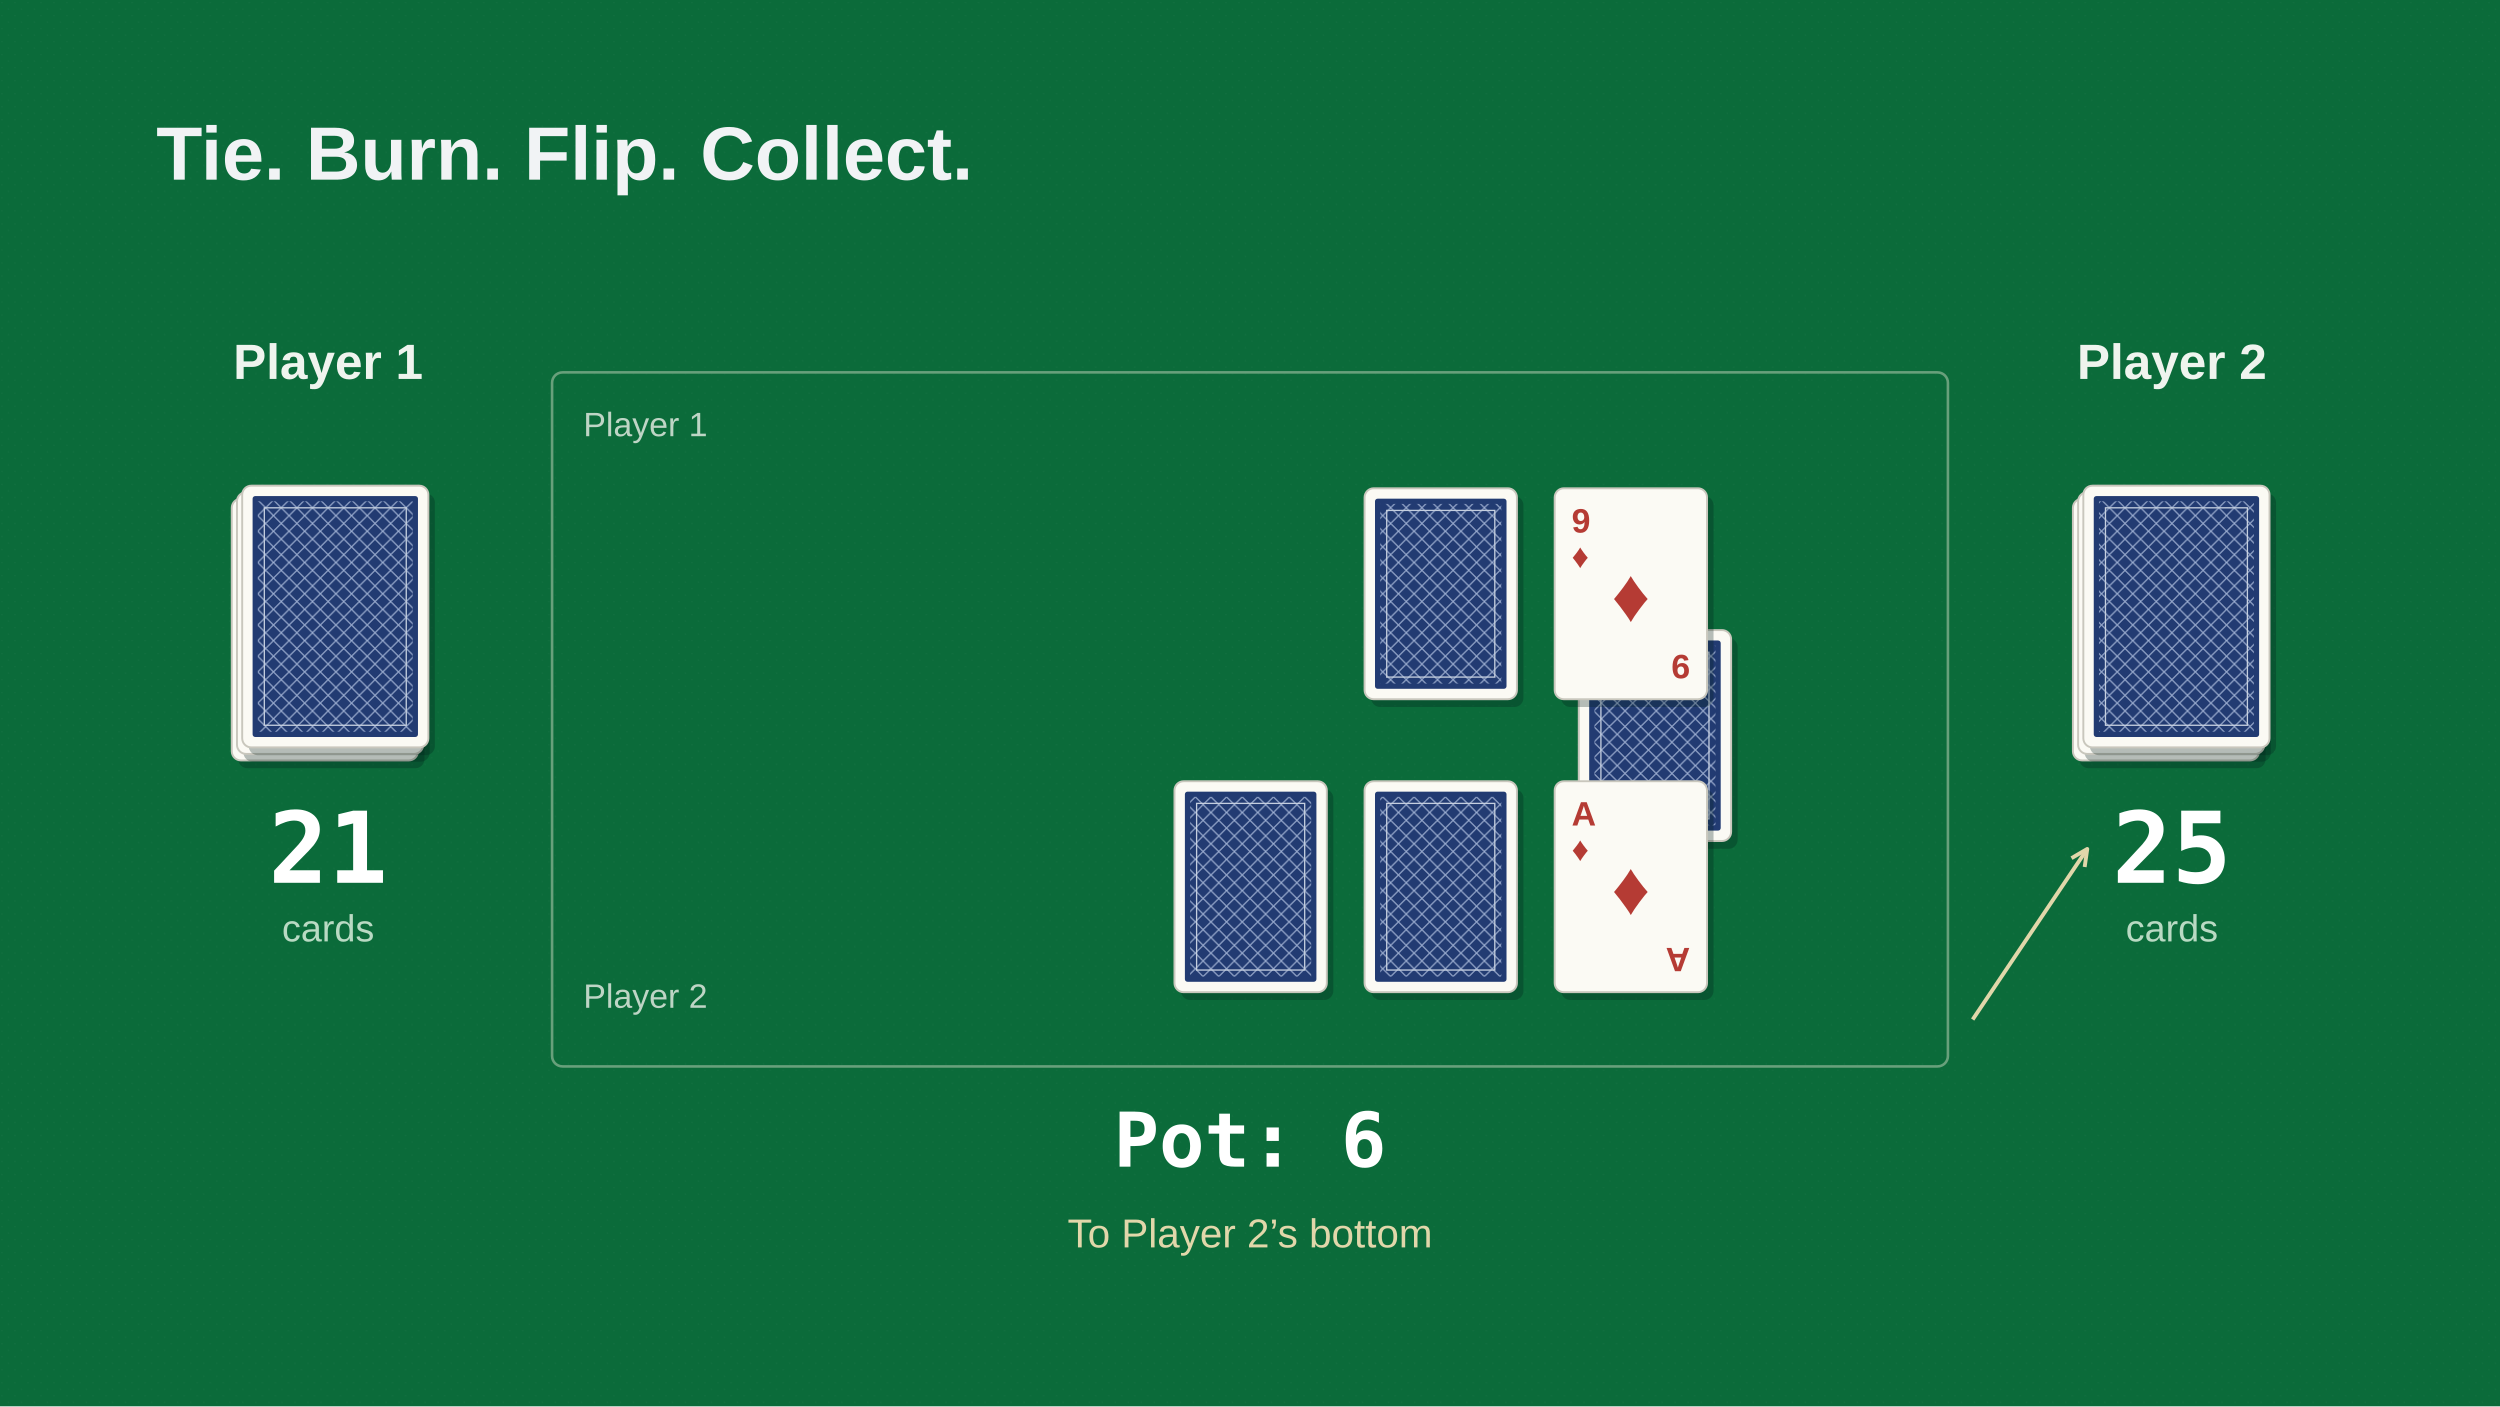
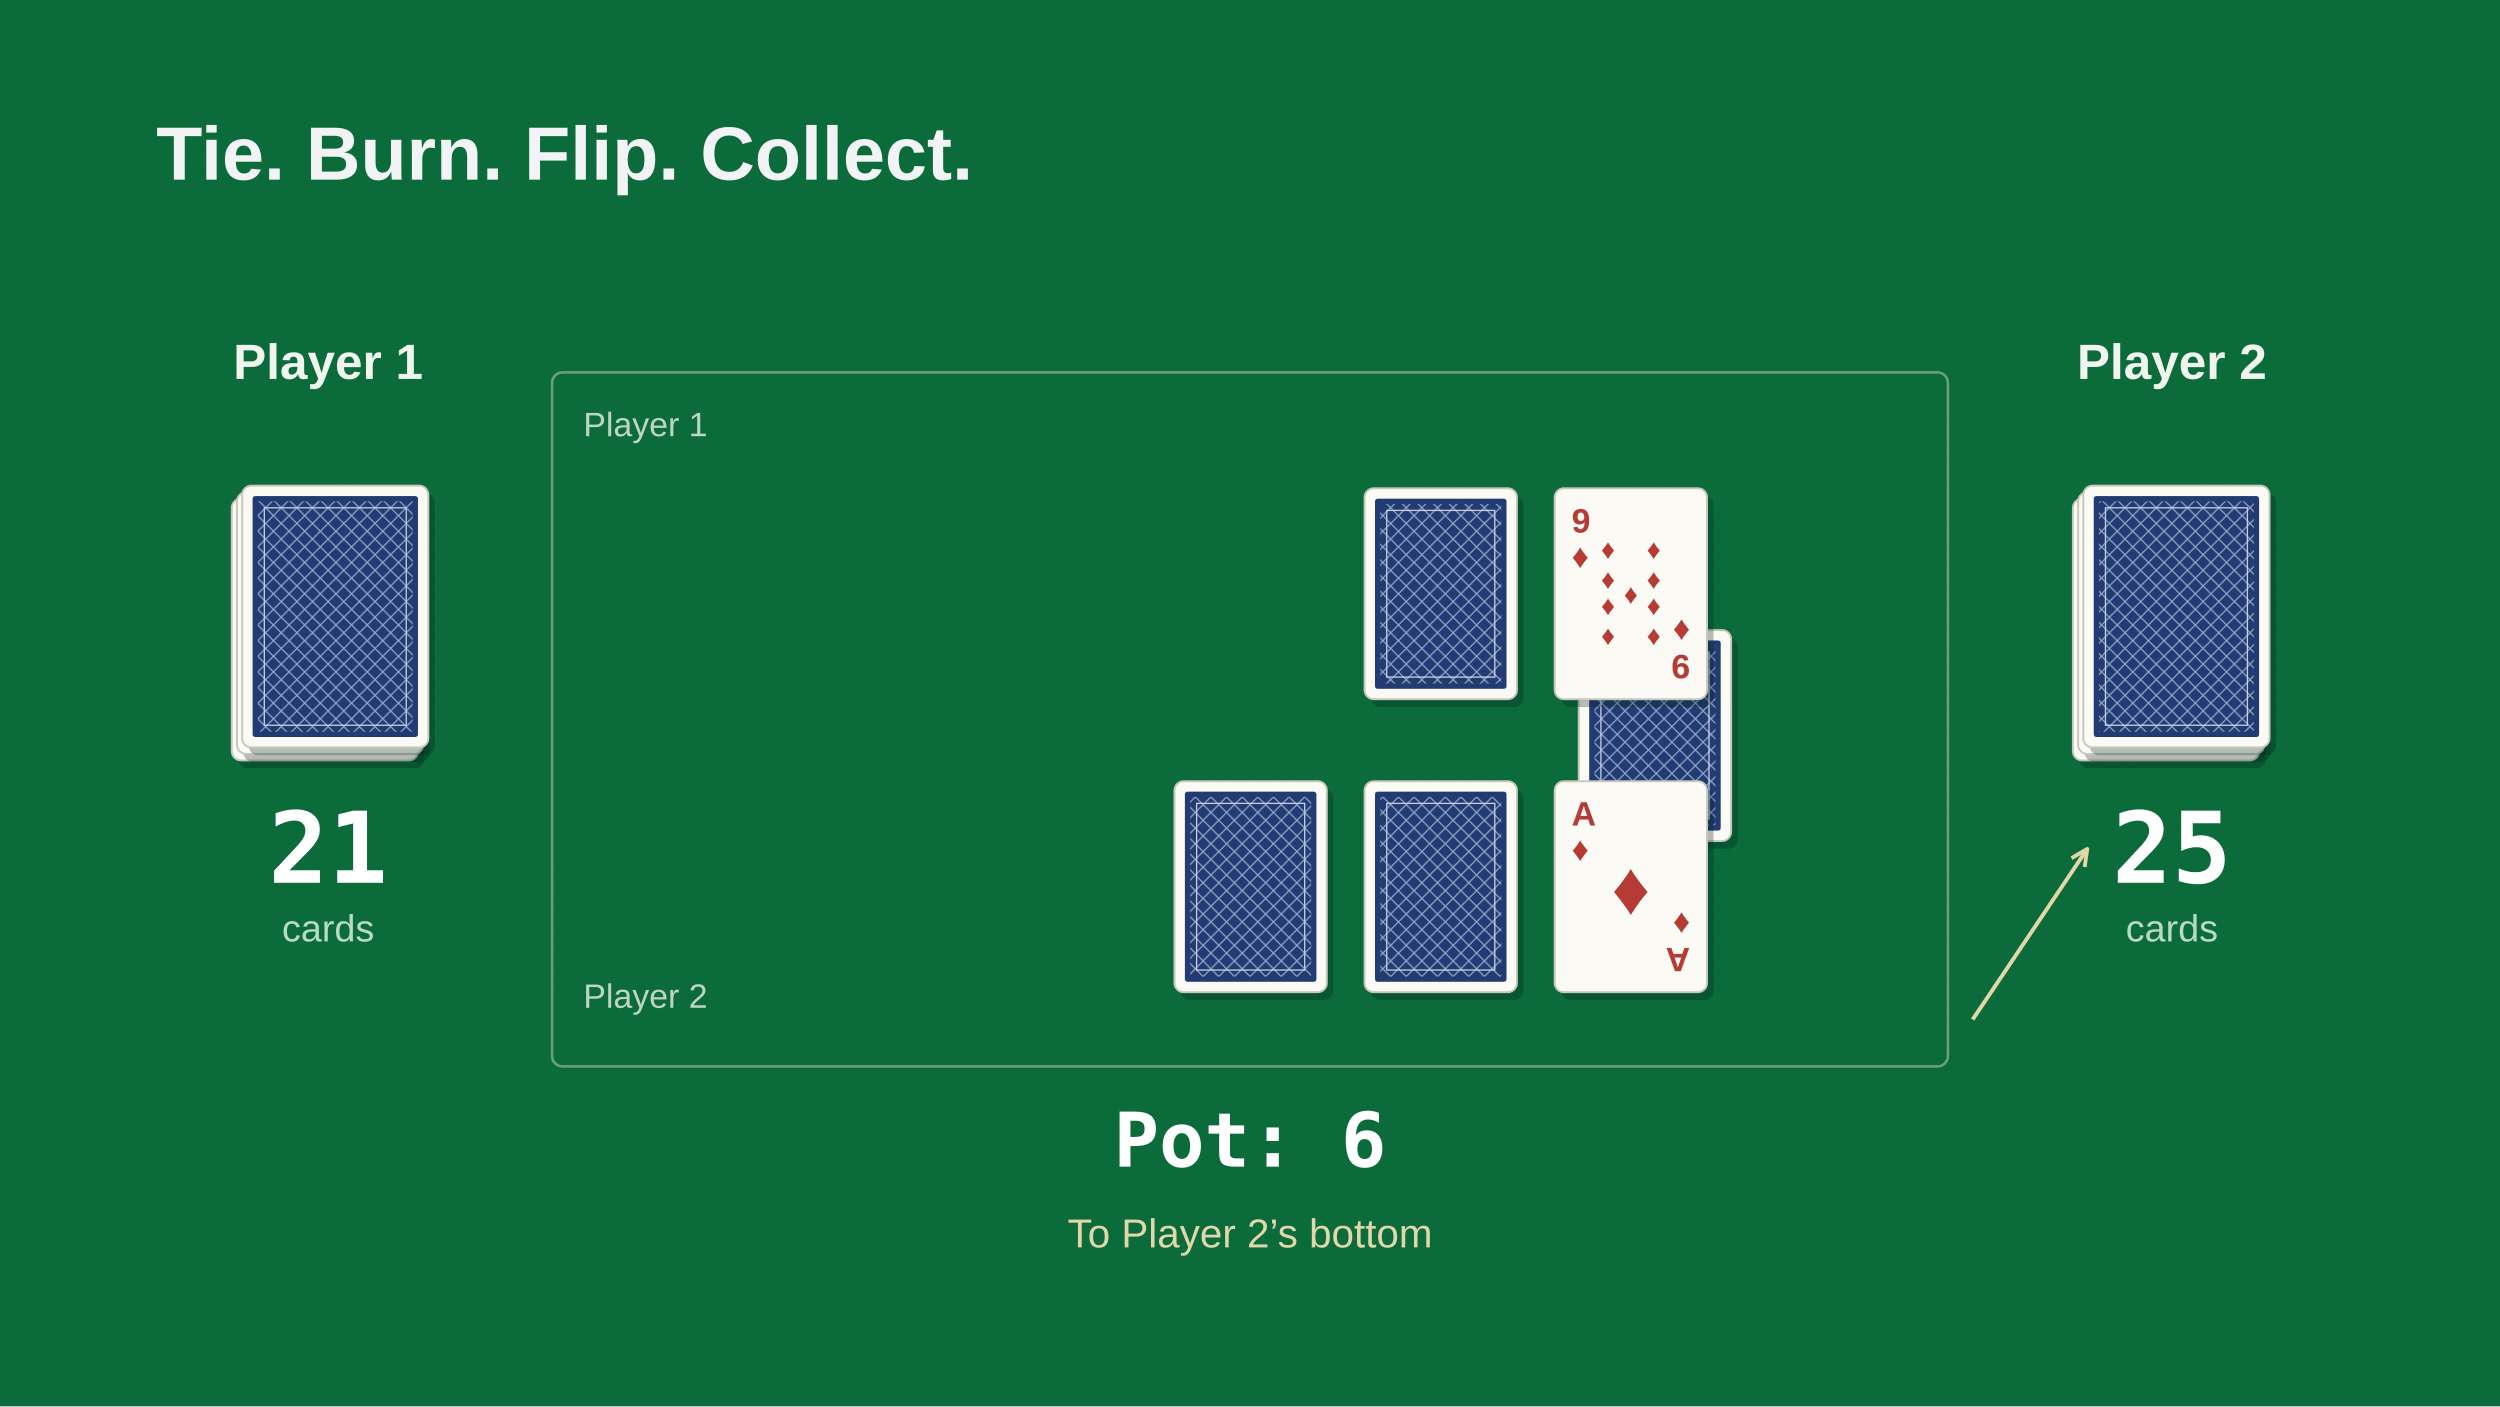
<svg xmlns="http://www.w3.org/2000/svg" width="1920" height="1080" viewBox="0 0 1920 1080" role="img">
  <defs>
    <pattern id="back" width="12" height="12" patternUnits="userSpaceOnUse">
      <path d="M0 6L6 0L12 6L6 12Z" fill="none" stroke="#8fa1c5" stroke-width="1" />
    </pattern>
    <pattern id="felt" width="10" height="10" patternUnits="userSpaceOnUse">
      <path d="M1 2h1M6 7h1" stroke="#ffffff" stroke-opacity=".035" />
    </pattern>
  </defs>
  <rect x="0.00" y="0.00" width="1920.00" height="1080.00" rx="0" fill="#0b6b3a" />
  <rect x="0.00" y="0.00" width="1920.00" height="1080.00" rx="0" fill="url(#felt)" />
  <text x="120.00" y="138.00" font-family="Liberation Sans" font-size="58" font-weight="700" fill="#f1f3f5" text-anchor="start" opacity="1" xml:space="preserve">Tie. Burn. Flip. Collect.</text>
  <text x="252.00" y="291.00" font-family="Liberation Sans" font-size="38" font-weight="700" fill="#eff4ee" text-anchor="middle" opacity="1" xml:space="preserve">Player 1</text>
  <text x="1668.00" y="291.00" font-family="Liberation Sans" font-size="38" font-weight="700" fill="#eff4ee" text-anchor="middle" opacity="1" xml:space="preserve">Player 2</text>
  <g opacity="1">
    <rect x="183.00" y="389.00" width="143.00" height="201.00" rx="7" fill="#001e18" opacity="0.28" />
    <rect x="178.00" y="383.00" width="143.00" height="201.00" rx="7" fill="#fbfaf4" stroke="#c9c7bd" stroke-width="1.5" />
    <rect x="186.00" y="391.00" width="127.00" height="185.00" rx="2" fill="#223b72" />
    <rect x="190.00" y="395.00" width="119.00" height="177.00" rx="0" fill="url(#back)" />
    <rect x="195.00" y="400.00" width="109.00" height="167.00" rx="0" fill="none" stroke="#c5cfdf" stroke-width="1" />
  </g>
  <g opacity="1">
    <rect x="187.00" y="384.00" width="143.00" height="201.00" rx="7" fill="#001e18" opacity="0.28" />
    <rect x="182.00" y="378.00" width="143.00" height="201.00" rx="7" fill="#fbfaf4" stroke="#c9c7bd" stroke-width="1.5" />
    <rect x="190.00" y="386.00" width="127.00" height="185.00" rx="2" fill="#223b72" />
    <rect x="194.00" y="390.00" width="119.00" height="177.00" rx="0" fill="url(#back)" />
    <rect x="199.00" y="395.00" width="109.00" height="167.00" rx="0" fill="none" stroke="#c5cfdf" stroke-width="1" />
  </g>
  <g opacity="1">
    <rect x="191.00" y="379.00" width="143.00" height="201.00" rx="7" fill="#001e18" opacity="0.28" />
    <rect x="186.00" y="373.00" width="143.00" height="201.00" rx="7" fill="#fbfaf4" stroke="#c9c7bd" stroke-width="1.5" />
    <rect x="194.00" y="381.00" width="127.00" height="185.00" rx="2" fill="#223b72" />
    <rect x="198.00" y="385.00" width="119.00" height="177.00" rx="0" fill="url(#back)" />
    <rect x="203.00" y="390.00" width="109.00" height="167.00" rx="0" fill="none" stroke="#c5cfdf" stroke-width="1" />
  </g>
  <g opacity="1">
    <rect x="1597.00" y="389.00" width="143.00" height="201.00" rx="7" fill="#001e18" opacity="0.28" />
    <rect x="1592.00" y="383.00" width="143.00" height="201.00" rx="7" fill="#fbfaf4" stroke="#c9c7bd" stroke-width="1.5" />
    <rect x="1600.00" y="391.00" width="127.00" height="185.00" rx="2" fill="#223b72" />
    <rect x="1604.00" y="395.00" width="119.00" height="177.00" rx="0" fill="url(#back)" />
    <rect x="1609.00" y="400.00" width="109.00" height="167.00" rx="0" fill="none" stroke="#c5cfdf" stroke-width="1" />
  </g>
  <g opacity="1">
    <rect x="1601.00" y="384.00" width="143.00" height="201.00" rx="7" fill="#001e18" opacity="0.28" />
    <rect x="1596.00" y="378.00" width="143.00" height="201.00" rx="7" fill="#fbfaf4" stroke="#c9c7bd" stroke-width="1.5" />
    <rect x="1604.00" y="386.00" width="127.00" height="185.00" rx="2" fill="#223b72" />
    <rect x="1608.00" y="390.00" width="119.00" height="177.00" rx="0" fill="url(#back)" />
    <rect x="1613.00" y="395.00" width="109.00" height="167.00" rx="0" fill="none" stroke="#c5cfdf" stroke-width="1" />
  </g>
  <g opacity="1">
    <rect x="1605.00" y="379.00" width="143.00" height="201.00" rx="7" fill="#001e18" opacity="0.28" />
    <rect x="1600.00" y="373.00" width="143.00" height="201.00" rx="7" fill="#fbfaf4" stroke="#c9c7bd" stroke-width="1.5" />
    <rect x="1608.00" y="381.00" width="127.00" height="185.00" rx="2" fill="#223b72" />
    <rect x="1612.00" y="385.00" width="119.00" height="177.00" rx="0" fill="url(#back)" />
    <rect x="1617.00" y="390.00" width="109.00" height="167.00" rx="0" fill="none" stroke="#c5cfdf" stroke-width="1" />
  </g>
  <text x="252.00" y="678.00" font-family="DejaVu Sans Mono" font-size="76" font-weight="700" fill="#fff" text-anchor="middle" opacity="1" xml:space="preserve">21</text>
  <text x="1668.00" y="678.00" font-family="DejaVu Sans Mono" font-size="76" font-weight="700" fill="#fff" text-anchor="middle" opacity="1" xml:space="preserve">25</text>
  <text x="252.00" y="723.00" font-family="Liberation Sans" font-size="29" font-weight="400" fill="#b9dac3" text-anchor="middle" opacity="1" xml:space="preserve">cards</text>
  <text x="1668.00" y="723.00" font-family="Liberation Sans" font-size="29" font-weight="400" fill="#b9dac3" text-anchor="middle" opacity="1" xml:space="preserve">cards</text>
  <rect x="424.00" y="286.00" width="1072.00" height="533.00" rx="8" fill="none" stroke="#68a07b" stroke-width="2" />
  <text x="448.00" y="335.00" font-family="Liberation Sans" font-size="26" font-weight="400" fill="#bed5c5" text-anchor="start" opacity="1" xml:space="preserve">Player 1</text>
  <text x="448.00" y="774.00" font-family="Liberation Sans" font-size="26" font-weight="400" fill="#bed5c5" text-anchor="start" opacity="1" xml:space="preserve">Player 2</text>
  <g opacity="1">
    <rect x="1217.50" y="489.90" width="117.00" height="162.00" rx="7" fill="#001e18" opacity="0.28" />
    <rect x="1212.50" y="483.90" width="117.00" height="162.00" rx="7" fill="#fbfaf4" stroke="#c9c7bd" stroke-width="1.5" />
    <rect x="1220.50" y="491.90" width="101.00" height="146.00" rx="2" fill="#223b72" />
    <rect x="1224.50" y="495.90" width="93.00" height="138.00" rx="0" fill="url(#back)" />
    <rect x="1229.50" y="500.90" width="83.00" height="128.00" rx="0" fill="none" stroke="#c5cfdf" stroke-width="1" />
  </g>
  <g opacity="1">
    <rect x="907.00" y="606.00" width="117.00" height="162.00" rx="7" fill="#001e18" opacity="0.28" />
    <rect x="902.00" y="600.00" width="117.00" height="162.00" rx="7" fill="#fbfaf4" stroke="#c9c7bd" stroke-width="1.5" />
    <rect x="910.00" y="608.00" width="101.00" height="146.00" rx="2" fill="#223b72" />
    <rect x="914.00" y="612.00" width="93.00" height="138.00" rx="0" fill="url(#back)" />
    <rect x="919.00" y="617.00" width="83.00" height="128.00" rx="0" fill="none" stroke="#c5cfdf" stroke-width="1" />
  </g>
  <g opacity="1">
    <rect x="1053.00" y="381.00" width="117.00" height="162.00" rx="7" fill="#001e18" opacity="0.28" />
    <rect x="1048.00" y="375.00" width="117.00" height="162.00" rx="7" fill="#fbfaf4" stroke="#c9c7bd" stroke-width="1.5" />
    <rect x="1056.00" y="383.00" width="101.00" height="146.00" rx="2" fill="#223b72" />
    <rect x="1060.00" y="387.00" width="93.00" height="138.00" rx="0" fill="url(#back)" />
    <rect x="1065.00" y="392.00" width="83.00" height="128.00" rx="0" fill="none" stroke="#c5cfdf" stroke-width="1" />
  </g>
  <g opacity="1">
    <rect x="1053.00" y="606.00" width="117.00" height="162.00" rx="7" fill="#001e18" opacity="0.28" />
    <rect x="1048.00" y="600.00" width="117.00" height="162.00" rx="7" fill="#fbfaf4" stroke="#c9c7bd" stroke-width="1.5" />
    <rect x="1056.00" y="608.00" width="101.00" height="146.00" rx="2" fill="#223b72" />
    <rect x="1060.00" y="612.00" width="93.00" height="138.00" rx="0" fill="url(#back)" />
    <rect x="1065.00" y="617.00" width="83.00" height="128.00" rx="0" fill="none" stroke="#c5cfdf" stroke-width="1" />
  </g>
  <g opacity="1">
    <rect x="1199.00" y="381.00" width="117.00" height="162.00" rx="7" fill="#001e18" opacity="0.28" />
    <rect x="1194.00" y="375.00" width="117.00" height="162.00" rx="7" fill="#fbfaf4" stroke="#c9c7bd" stroke-width="1.5" />
    <text x="1207.00" y="409.00" font-family="Liberation Sans" font-size="26" font-weight="700" fill="#b53b34" text-anchor="start" opacity="1" xml:space="preserve">9</text>
    <text x="1207.00" y="436.00" font-family="Liberation Sans" font-size="26" font-weight="400" fill="#b53b34" text-anchor="start" opacity="1" xml:space="preserve">♦</text>
-     <text x="1252.50" y="477.06" font-family="Liberation Sans" font-size="58" font-weight="400" fill="#b53b34" text-anchor="middle" opacity="1" xml:space="preserve">♦</text>
    <g transform="rotate(180 1252.5 456.0)">
      <text x="1207.00" y="409.00" font-family="Liberation Sans" font-size="26" font-weight="700" fill="#b53b34" text-anchor="start" opacity="1" xml:space="preserve">9</text>
+       <text x="1207.00" y="436.00" font-family="Liberation Sans" font-size="26" font-weight="400" fill="#b53b34" text-anchor="start" opacity="1" xml:space="preserve">♦</text>
    </g>
+     <text x="1234.95" y="429.06" font-family="Liberation Sans" font-size="21" font-weight="400" fill="#b53b34" text-anchor="middle" opacity="1" xml:space="preserve">♦</text>
+     <g transform="rotate(180 1270.05 490.50)">
+       <text x="1270.05" y="498.06" font-family="Liberation Sans" font-size="21" font-weight="400" fill="#b53b34" text-anchor="middle" opacity="1" xml:space="preserve">♦</text>
+     </g>
+     <text x="1270.05" y="429.06" font-family="Liberation Sans" font-size="21" font-weight="400" fill="#b53b34" text-anchor="middle" opacity="1" xml:space="preserve">♦</text>
+     <g transform="rotate(180 1234.95 490.50)">
+       <text x="1234.95" y="498.06" font-family="Liberation Sans" font-size="21" font-weight="400" fill="#b53b34" text-anchor="middle" opacity="1" xml:space="preserve">♦</text>
+     </g>
+     <text x="1234.95" y="452.06" font-family="Liberation Sans" font-size="21" font-weight="400" fill="#b53b34" text-anchor="middle" opacity="1" xml:space="preserve">♦</text>
+     <g transform="rotate(180 1270.05 467.50)">
+       <text x="1270.05" y="475.06" font-family="Liberation Sans" font-size="21" font-weight="400" fill="#b53b34" text-anchor="middle" opacity="1" xml:space="preserve">♦</text>
+     </g>
+     <text x="1270.05" y="452.06" font-family="Liberation Sans" font-size="21" font-weight="400" fill="#b53b34" text-anchor="middle" opacity="1" xml:space="preserve">♦</text>
+     <g transform="rotate(180 1234.95 467.50)">
+       <text x="1234.95" y="475.06" font-family="Liberation Sans" font-size="21" font-weight="400" fill="#b53b34" text-anchor="middle" opacity="1" xml:space="preserve">♦</text>
+     </g>
+     <text x="1252.50" y="463.56" font-family="Liberation Sans" font-size="21" font-weight="400" fill="#b53b34" text-anchor="middle" opacity="1" xml:space="preserve">♦</text>
  </g>
  <g opacity="1">
    <rect x="1199.00" y="606.00" width="117.00" height="162.00" rx="7" fill="#001e18" opacity="0.28" />
    <rect x="1194.00" y="600.00" width="117.00" height="162.00" rx="7" fill="#fbfaf4" stroke="#c9c7bd" stroke-width="1.5" />
    <text x="1207.00" y="634.00" font-family="Liberation Sans" font-size="26" font-weight="700" fill="#b53b34" text-anchor="start" opacity="1" xml:space="preserve">A</text>
    <text x="1207.00" y="661.00" font-family="Liberation Sans" font-size="26" font-weight="400" fill="#b53b34" text-anchor="start" opacity="1" xml:space="preserve">♦</text>
-     <text x="1252.50" y="702.06" font-family="Liberation Sans" font-size="58" font-weight="400" fill="#b53b34" text-anchor="middle" opacity="1" xml:space="preserve">♦</text>
    <g transform="rotate(180 1252.5 681.0)">
      <text x="1207.00" y="634.00" font-family="Liberation Sans" font-size="26" font-weight="700" fill="#b53b34" text-anchor="start" opacity="1" xml:space="preserve">A</text>
+       <text x="1207.00" y="661.00" font-family="Liberation Sans" font-size="26" font-weight="400" fill="#b53b34" text-anchor="start" opacity="1" xml:space="preserve">♦</text>
    </g>
+     <text x="1252.50" y="702.06" font-family="Liberation Sans" font-size="58" font-weight="400" fill="#b53b34" text-anchor="middle" opacity="1" xml:space="preserve">♦</text>
  </g>
  <text x="960.00" y="896.00" font-family="DejaVu Sans Mono" font-size="58" font-weight="700" fill="#fff" text-anchor="middle" opacity="1" xml:space="preserve">Pot: 6</text>
  <text x="960.00" y="958.00" font-family="Liberation Sans" font-size="31" font-weight="400" fill="#e1d7aa" text-anchor="middle" opacity="1" xml:space="preserve">To Player 2’s bottom</text>
  <path d="M1515.00 783.00L1603.00 652.00" fill="none" stroke="#e1d7aa" stroke-width="3" />
  <path d="M1601.025 665.86 L1603 652 L1590.916 659.069" stroke="#e1d7aa" stroke-width="3" fill="none" stroke-linejoin="round" />
</svg>
